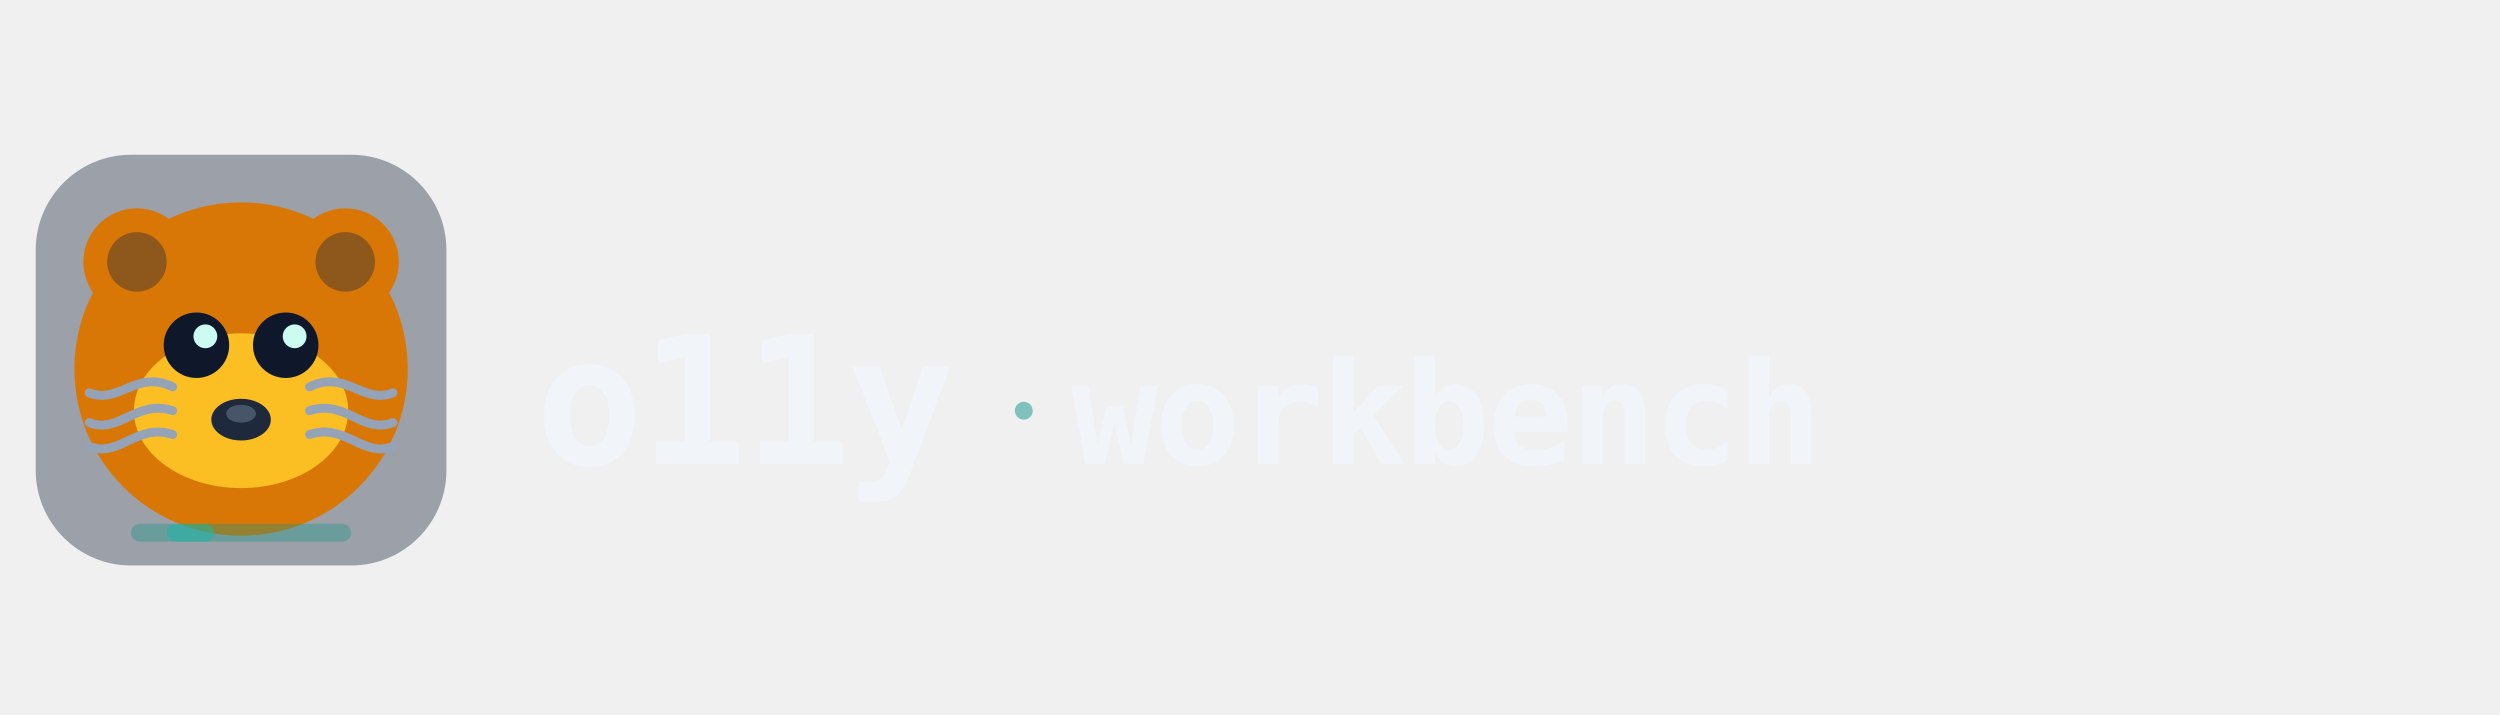
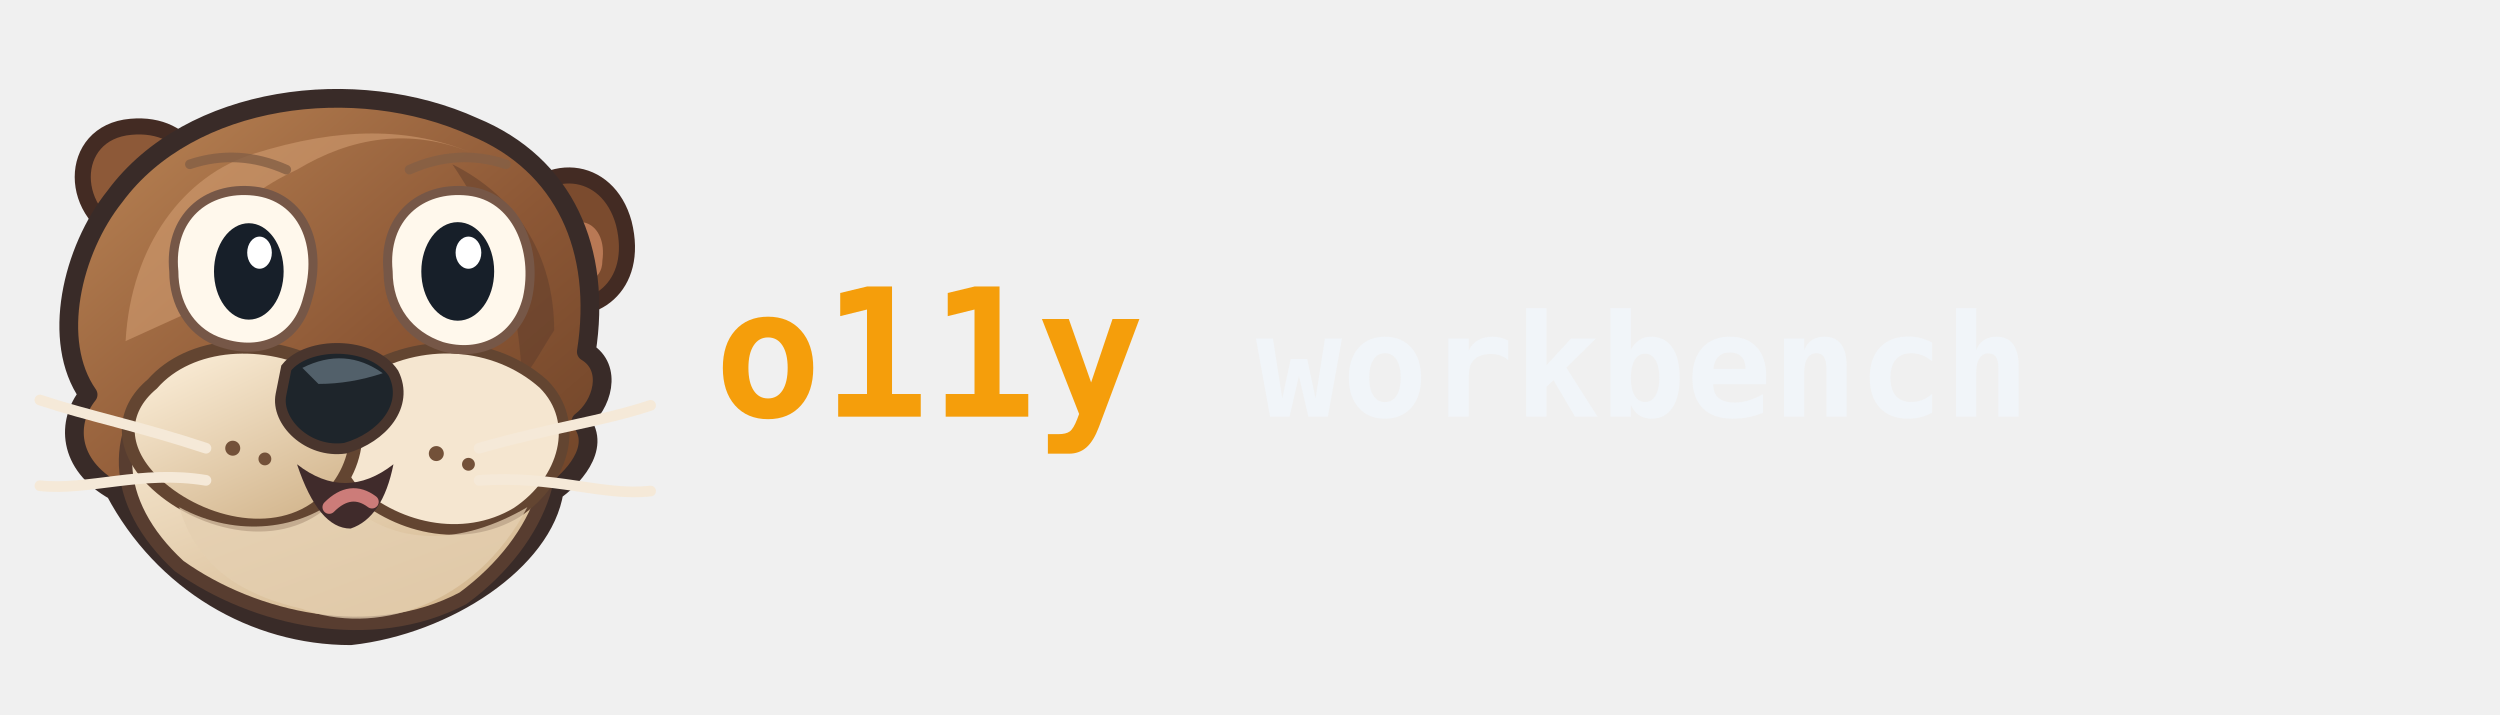
<svg xmlns="http://www.w3.org/2000/svg" viewBox="0 0 420 120" width="420" height="120">
-   <g transform="translate(8, 28)">
-     <rect x="-2" y="-2" width="69" height="69" rx="16" fill="#1e293b" opacity="0.4" />
-     <circle cx="32.5" cy="34" r="28" fill="#d97706" />
-     <ellipse cx="32.5" cy="41" rx="18" ry="13" fill="#fbbf24" />
-     <circle cx="15" cy="16" r="9" fill="#d97706" />
-     <circle cx="50" cy="16" r="9" fill="#d97706" />
-     <circle cx="15" cy="16" r="5" fill="#1e293b" opacity="0.4" />
-     <circle cx="50" cy="16" r="5" fill="#1e293b" opacity="0.4" />
-     <circle cx="25" cy="30" r="5.5" fill="#0f172a" />
-     <circle cx="40" cy="30" r="5.5" fill="#0f172a" />
-     <circle cx="26.5" cy="28.5" r="2" fill="#ccfbf1" />
-     <circle cx="41.5" cy="28.5" r="2" fill="#ccfbf1" />
-     <ellipse cx="32.5" cy="42.5" rx="5" ry="3.5" fill="#1e293b" />
-     <ellipse cx="32.5" cy="41.5" rx="2.5" ry="1.5" fill="#475569" />
-     <g stroke="#94a3b8" fill="none" stroke-width="1.5" stroke-linecap="round">
-       <path d="M 21 37 C 15 34, 12 40, 7 38" />
-       <path d="M 21 41 C 15 39, 12 45, 7 43" />
-       <path d="M 21 45 C 15 43, 12 49, 7 47" />
-       <path d="M 44 37 C 50 34, 53 40, 58 38" />
-       <path d="M 44 41 C 50 39, 53 45, 58 43" />
-       <path d="M 44 45 C 50 43, 53 49, 58 47" />
+   <defs>
+     <linearGradient id="fur" x1="0" y1="0" x2="0.85" y2="1">
+       <stop stop-color="#bc8656" />
+       <stop offset="0.55" stop-color="#8c5735" />
+       <stop offset="1" stop-color="#694026" />
+     </linearGradient>
+     <linearGradient id="cream" x1="0" y1="0" x2="0.6" y2="1">
+       <stop stop-color="#fff3df" />
+       <stop offset="1" stop-color="#d5b992" />
+     </linearGradient>
+   </defs>
+   <g transform="translate(4 6) scale(0.9)">
+     <path d="M 20 38 C 8 34 8 18 20 17 C 31 16 36 26 31 35 Z" fill="#8d5938" stroke="#432b23" stroke-width="3" stroke-linejoin="round" />
+     <path d="M 91 33 C 97 23 109 24 112 35 C 115 47 106 53 98 50 Z" fill="#7b4b2e" stroke="#432b23" stroke-width="3" stroke-linejoin="round" />
+     <path d="M 99 38 C 103 32 109 35 108 42 C 108 46 104 47 101 44 Z" fill="#b97955" />
+     <path d="M 17 30 C 31 11 62 7 84 17 C 101 24 108 40 105 59 C 110 62 108 69 104 72 C 108 77 102 83 99 85 C 97 98 79 110 61 112 C 43 112 26 102 17 85 C 8 80 8 72 12 67 C 5 57 9 40 17 30 Z" fill="url(#fur)" stroke="#392b28" stroke-width="3.5" stroke-linejoin="round" />
+     <path d="M 19 57 C 20 39 30 26 43 22 C 59 17 72 17 84 22 C 72 17 61 19 51 25 C 38 31 32 40 30 52 Z" fill="#d5a074" opacity="0.55" />
+     <path d="M 80 24 C 92 30 99 41 99 55 C 97 58 95 62 93 64 C 92 44 86 33 80 24 Z" fill="#5d3b2a" opacity="0.48" />
+     <path d="M 27 63 C 38 58 48 63 58 65 C 70 60 84 58 94 66 C 103 77 97 94 82 105 C 65 114 43 109 29 99 C 16 87 16 73 27 63 Z" fill="url(#cream)" stroke="#583d30" stroke-width="2.5" />
+     <path d="M 63 63 C 74 56 88 57 97 65 C 104 72 101 83 92 89 C 82 95 69 92 61 84 C 55 76 56 69 63 63 Z" fill="#f5e6d0" stroke="#634531" stroke-width="2" />
+     <path d="M 24 65 C 31 57 45 56 56 62 C 64 68 64 80 56 87 C 47 95 32 91 24 83 C 18 77 18 70 24 65 Z" fill="url(#cream)" stroke="#634531" stroke-width="2.4" />
+     <path d="M 29 88 C 40 94 52 92 59 86 C 69 96 82 95 94 88 C 84 107 65 112 52 107 C 39 104 32 98 29 88 Z" fill="#e4cfb0" opacity="0.75" />
+     <path d="M 28 44 C 27 34 34 28 43 29 C 52 30 56 39 53 49 C 51 57 44 60 36 57 C 31 55 28 50 28 44 Z" fill="#fff8ec" stroke="#765747" stroke-width="1.7" />
+     <ellipse cx="42" cy="44" rx="6.5" ry="9" fill="#171f29" />
+     <ellipse cx="44" cy="40.5" rx="2.3" ry="3" fill="white" />
+     <path d="M 68 44 C 67 34 74 28 83 29 C 92 30 96 40 94 49 C 92 57 85 60 78 58 C 72 56 68 51 68 44 Z" fill="#fff8ec" stroke="#765747" stroke-width="1.7" />
+     <ellipse cx="81" cy="44" rx="6.8" ry="9.2" fill="#171f29" />
+     <ellipse cx="83" cy="40.5" rx="2.4" ry="3" fill="white" />
+     <path d="M 31 24 Q 40 21 49 25 M 72 25 Q 81 21 90 24" fill="none" stroke="#855f45" stroke-width="1.8" opacity="0.8" stroke-linecap="round" />
+     <path d="M 49 62 C 53 57 65 57 69 63 C 72 69 67 75 60 77 C 53 78 47 72 48 67 Z" fill="#1e252b" stroke="#49352d" stroke-width="2" />
+     <path d="M 52 62 Q 60 58 67 63 Q 61 65 55 65 Z" fill="#52606a" />
+     <path d="M 51 80 Q 60 87 69 80 Q 67 90 61 92 Q 55 92 51 80 Z" fill="#402b2b" />
+     <path d="M 57 88 Q 61 84 65 87" fill="none" stroke="#cc7c79" stroke-width="2.5" stroke-linecap="round" />
+     <g fill="none" stroke="#f5e9d8" stroke-width="2" stroke-linecap="round">
+       <path d="M 34 77 C 22 73 12 71 3 68" />
+       <path d="M 34 83 C 22 81 12 85 3 84" />
+       <path d="M 85 77 C 99 73 108 72 117 69" />
+       <path d="M 85 83 C 99 82 108 86 117 85" />
    </g>
-     <rect x="14" y="60" width="37" height="3" rx="1.5" fill="#0d9488" opacity="0.35" />
-     <rect x="20" y="60" width="8" height="3" rx="1.5" fill="#14b8a6" opacity="0.5" />
+     <g fill="#735139">
+       <circle cx="39" cy="77" r="1.4" />
+       <circle cx="45" cy="79" r="1.2" />
+       <circle cx="77" cy="78" r="1.4" />
+       <circle cx="83" cy="80" r="1.2" />
+     </g>
  </g>
-   <g transform="translate(0, 27)">
-     <text x="90" y="51" font-family="'SF Mono', 'Fira Code', 'Cascadia Code', 'JetBrains Mono', monospace" font-size="30" font-weight="700" fill="#f1f5f9" letter-spacing="-0.02em">o11y</text>
-     <text x="180" y="51" font-family="'SF Mono', 'Fira Code', 'Cascadia Code', 'JetBrains Mono', monospace" font-size="24" font-weight="700" fill="#f1f5f9" letter-spacing="-0.02em">workbench</text>
-     <circle cx="172" cy="42" r="1.5" fill="#0d9488" opacity="0.5" />
-   </g>
+   <text x="120" y="70" font-family="'SF Mono', 'Fira Code', 'Cascadia Code', monospace" font-size="30" font-weight="700" fill="#f59e0b">o11y</text>
+   <text x="211" y="70" font-family="'SF Mono', 'Fira Code', 'Cascadia Code', monospace" font-size="24" font-weight="700" fill="#f1f5f9">workbench</text>
</svg>
